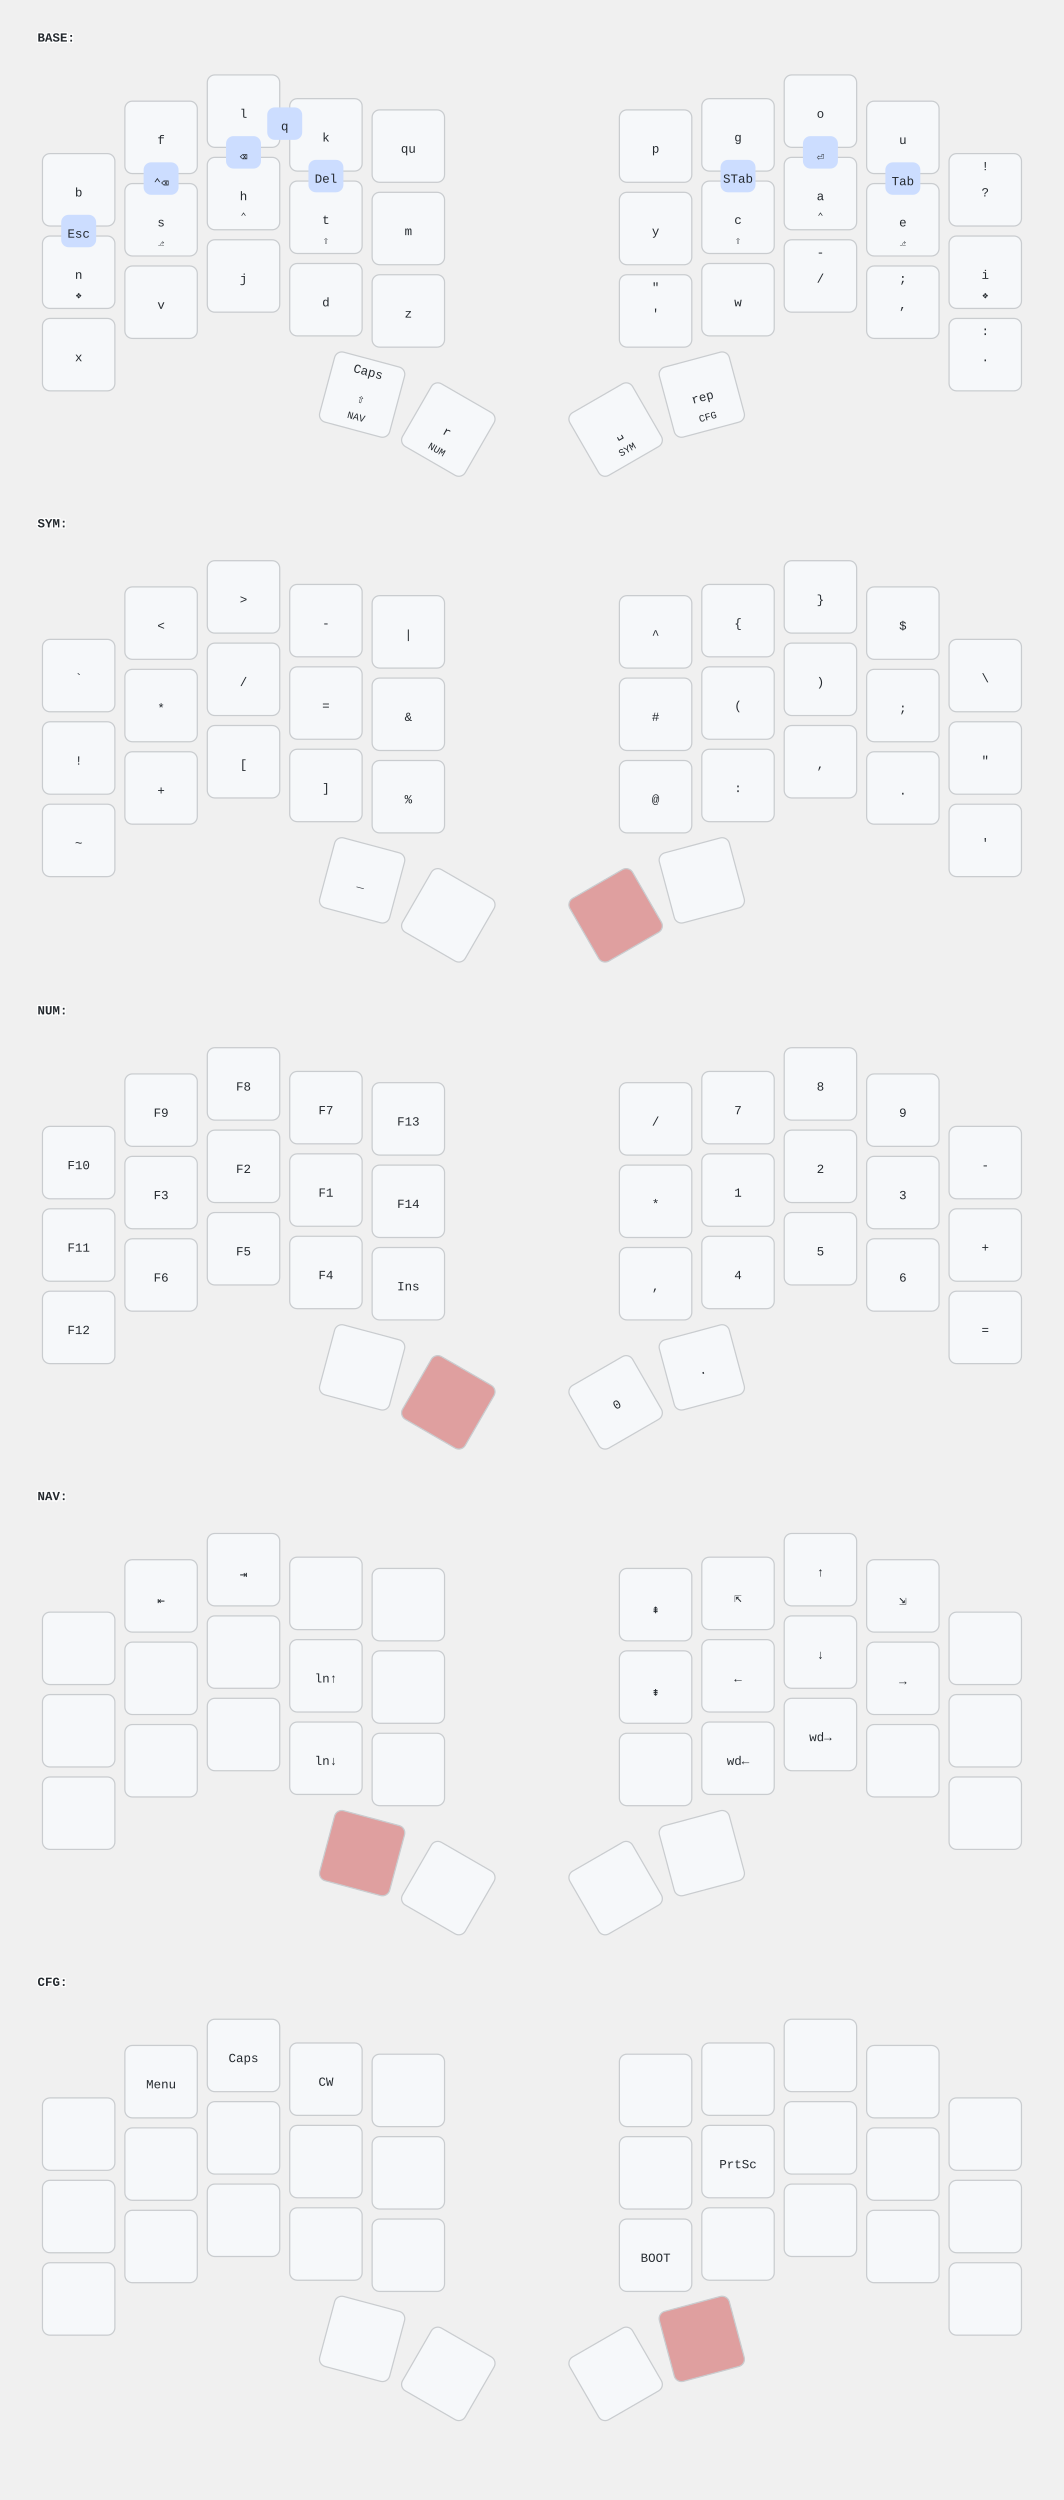
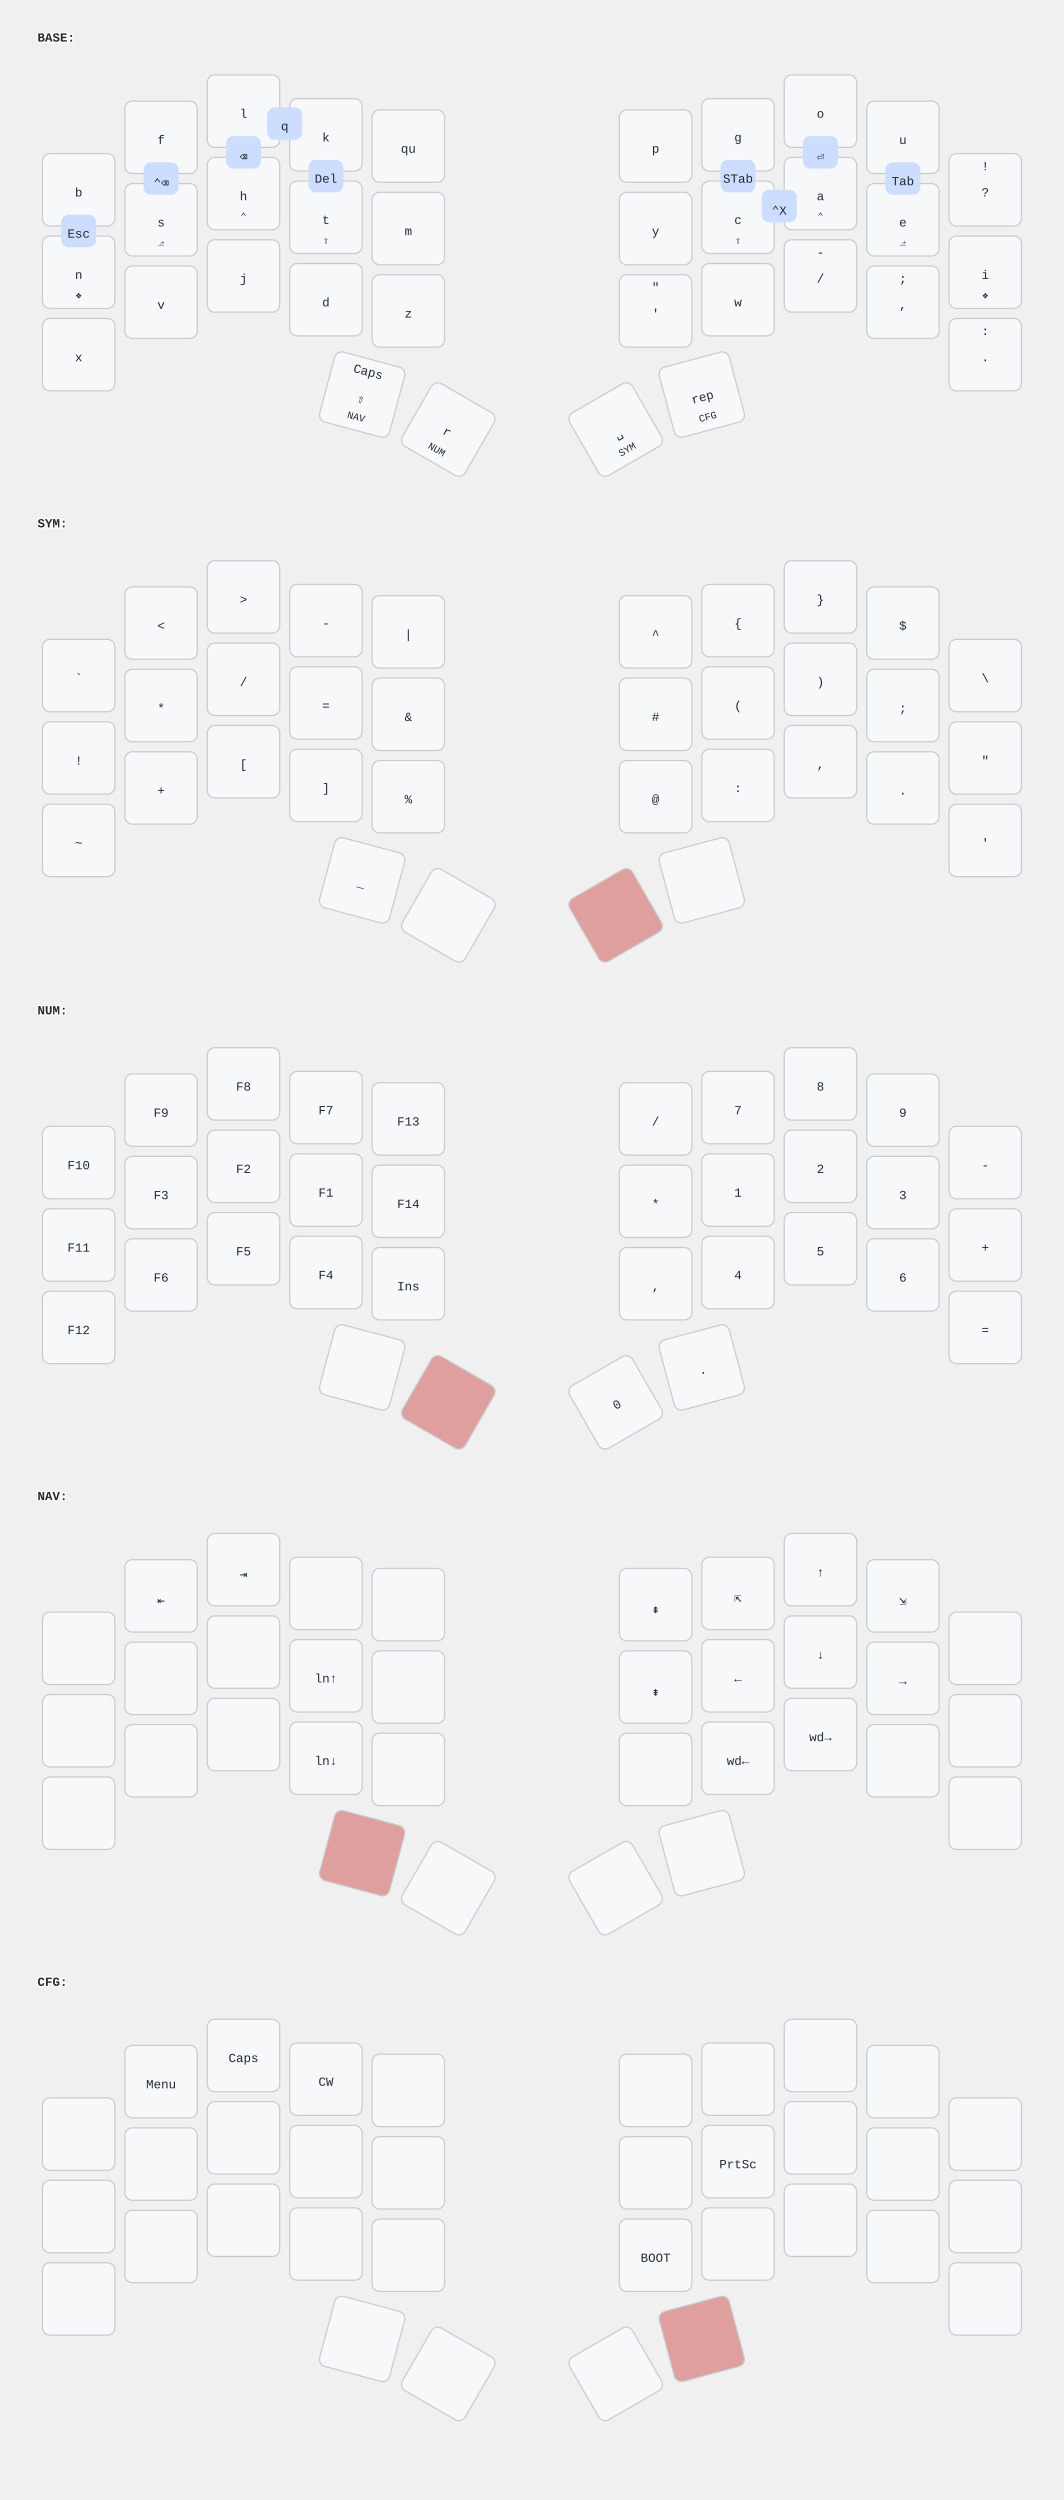
<svg xmlns="http://www.w3.org/2000/svg" width="852" height="2002" viewBox="0 0 852 2002" class="keymap">
  <style>/* inherit to force styles through use tags */
svg path {
    fill: inherit;
}

/* font and background color specifications */
svg.keymap {
    font-family: SFMono-Regular,Consolas,Liberation Mono,Menlo,monospace;
    font-size: 10px;
    font-kerning: normal;
    text-rendering: optimizeLegibility;
    fill: #24292e;
}

/* default key styling */
rect.key {
    fill: #f6f8fa;
    stroke: #c9cccf;
    stroke-width: 1;
}

/* default key side styling, only used is draw_key_sides is set */
rect.side {
    filter: brightness(90%);
}

/* color accent for combo boxes */
rect.combo, rect.combo-separate {
    fill: #cdf;
}

/* color accent for held keys */
rect.held, rect.combo.held {
    fill: #df9f9f;
}

/* color accent for ghost (optional) keys */
rect.ghost, rect.combo.ghost {
    stroke-dasharray: 4, 4;
    stroke-width: 2;
}

text {
    text-anchor: middle;
    dominant-baseline: hanging;
}

/* styling for layer labels */
text.label {
    font-weight: bold;
    text-anchor: start;
    stroke: white;
    stroke-width: 2;
    paint-order: stroke;
}

/* styling for combo tap, and key hold/shifted label text */
text.combo, text.hold, text.shifted {
    font-size: 10px;
}

/* styling for hold label text */
text.hold {
    font-size: 8px;
}

text.hold {
    text-anchor: middle;
    dominant-baseline: auto;
}

text.shifted {
    text-anchor: middle;
    dominant-baseline: hanging;
}

/* styling for hold/shifted label text in combo box */
text.combo.hold, text.combo.shifted {
    font-size: 8px;
}

/* lighter symbol for transparent keys */
text.trans {
    fill: #7b7e81;
}

/* styling for combo dendrons */
path.combo {
    stroke-width: 1;
    stroke: gray;
    fill: none;
}

/* Start Tabler Icons Cleanup */
/* cannot use height/width with glyphs */
.icon-tabler &gt; path {
    fill: inherit;
    stroke: inherit;
    stroke-width: 2;
}
/* hide tabler's default box */
.icon-tabler &gt; path[stroke="none"][fill="none"] {
    visibility: hidden;
}
/* End Tabler Icons Cleanup */
</style>
  <g transform="translate(30, 0)" class="layer-BASE">
    <text x="0" y="28" class="label" id="BASE">BASE:</text>
    <g transform="translate(0, 56)">
      <g transform="translate(33, 96)" class="key keypos-0">
        <rect rx="6" ry="6" x="-29" y="-29" width="58" height="58" class="key" />
        <text x="0" y="0" class="key tap">b</text>
      </g>
      <g transform="translate(99, 54)" class="key keypos-1">
        <rect rx="6" ry="6" x="-29" y="-29" width="58" height="58" class="key" />
        <text x="0" y="0" class="key tap">f</text>
      </g>
      <g transform="translate(165, 33)" class="key keypos-2">
        <rect rx="6" ry="6" x="-29" y="-29" width="58" height="58" class="key" />
        <text x="0" y="0" class="key tap">l</text>
      </g>
      <g transform="translate(231, 52)" class="key keypos-3">
        <rect rx="6" ry="6" x="-29" y="-29" width="58" height="58" class="key" />
        <text x="0" y="0" class="key tap">k</text>
      </g>
      <g transform="translate(297, 61)" class="key keypos-4">
        <rect rx="6" ry="6" x="-29" y="-29" width="58" height="58" class="key" />
        <text x="0" y="0" class="key tap">qu</text>
      </g>
      <g transform="translate(495, 61)" class="key keypos-5">
        <rect rx="6" ry="6" x="-29" y="-29" width="58" height="58" class="key" />
        <text x="0" y="0" class="key tap">p</text>
      </g>
      <g transform="translate(561, 52)" class="key keypos-6">
        <rect rx="6" ry="6" x="-29" y="-29" width="58" height="58" class="key" />
        <text x="0" y="0" class="key tap">g</text>
      </g>
      <g transform="translate(627, 33)" class="key keypos-7">
        <rect rx="6" ry="6" x="-29" y="-29" width="58" height="58" class="key" />
        <text x="0" y="0" class="key tap">o</text>
      </g>
      <g transform="translate(693, 54)" class="key keypos-8">
        <rect rx="6" ry="6" x="-29" y="-29" width="58" height="58" class="key" />
        <text x="0" y="0" class="key tap">u</text>
      </g>
      <g transform="translate(759, 96)" class="key keypos-9">
        <rect rx="6" ry="6" x="-29" y="-29" width="58" height="58" class="key" />
        <text x="0" y="0" class="key tap">?</text>
        <text x="0" y="-21" class="key shifted">!</text>
      </g>
      <g transform="translate(33, 162)" class="key keypos-10">
        <rect rx="6" ry="6" x="-29" y="-29" width="58" height="58" class="key" />
        <text x="0" y="0" class="key tap">n</text>
        <text x="0" y="21" class="key hold">❖</text>
      </g>
      <g transform="translate(99, 120)" class="key keypos-11">
        <rect rx="6" ry="6" x="-29" y="-29" width="58" height="58" class="key" />
        <text x="0" y="0" class="key tap">s</text>
        <text x="0" y="21" class="key hold">⎇</text>
      </g>
      <g transform="translate(165, 99)" class="key keypos-12">
        <rect rx="6" ry="6" x="-29" y="-29" width="58" height="58" class="key" />
        <text x="0" y="0" class="key tap">h</text>
        <text x="0" y="21" class="key hold">⌃</text>
      </g>
      <g transform="translate(231, 118)" class="key keypos-13">
        <rect rx="6" ry="6" x="-29" y="-29" width="58" height="58" class="key" />
        <text x="0" y="0" class="key tap">t</text>
        <text x="0" y="21" class="key hold">⇧</text>
      </g>
      <g transform="translate(297, 127)" class="key keypos-14">
        <rect rx="6" ry="6" x="-29" y="-29" width="58" height="58" class="key" />
        <text x="0" y="0" class="key tap">m</text>
      </g>
      <g transform="translate(495, 127)" class="key keypos-15">
        <rect rx="6" ry="6" x="-29" y="-29" width="58" height="58" class="key" />
        <text x="0" y="0" class="key tap">y</text>
      </g>
      <g transform="translate(561, 118)" class="key keypos-16">
        <rect rx="6" ry="6" x="-29" y="-29" width="58" height="58" class="key" />
        <text x="0" y="0" class="key tap">c</text>
        <text x="0" y="21" class="key hold">⇧</text>
      </g>
      <g transform="translate(627, 99)" class="key keypos-17">
        <rect rx="6" ry="6" x="-29" y="-29" width="58" height="58" class="key" />
        <text x="0" y="0" class="key tap">a</text>
        <text x="0" y="21" class="key hold">⌃</text>
      </g>
      <g transform="translate(693, 120)" class="key keypos-18">
        <rect rx="6" ry="6" x="-29" y="-29" width="58" height="58" class="key" />
        <text x="0" y="0" class="key tap">e</text>
        <text x="0" y="21" class="key hold">⎇</text>
      </g>
      <g transform="translate(759, 162)" class="key keypos-19">
        <rect rx="6" ry="6" x="-29" y="-29" width="58" height="58" class="key" />
        <text x="0" y="0" class="key tap">i</text>
        <text x="0" y="21" class="key hold">❖</text>
      </g>
      <g transform="translate(33, 228)" class="key keypos-20">
        <rect rx="6" ry="6" x="-29" y="-29" width="58" height="58" class="key" />
        <text x="0" y="0" class="key tap">x</text>
      </g>
      <g transform="translate(99, 186)" class="key keypos-21">
        <rect rx="6" ry="6" x="-29" y="-29" width="58" height="58" class="key" />
        <text x="0" y="0" class="key tap">v</text>
      </g>
      <g transform="translate(165, 165)" class="key keypos-22">
        <rect rx="6" ry="6" x="-29" y="-29" width="58" height="58" class="key" />
        <text x="0" y="0" class="key tap">j</text>
      </g>
      <g transform="translate(231, 184)" class="key keypos-23">
        <rect rx="6" ry="6" x="-29" y="-29" width="58" height="58" class="key" />
        <text x="0" y="0" class="key tap">d</text>
      </g>
      <g transform="translate(297, 193)" class="key keypos-24">
        <rect rx="6" ry="6" x="-29" y="-29" width="58" height="58" class="key" />
        <text x="0" y="0" class="key tap">z</text>
      </g>
      <g transform="translate(495, 193)" class="key keypos-25">
        <rect rx="6" ry="6" x="-29" y="-29" width="58" height="58" class="key" />
        <text x="0" y="0" class="key tap">'</text>
        <text x="0" y="-21" class="key shifted">"</text>
      </g>
      <g transform="translate(561, 184)" class="key keypos-26">
        <rect rx="6" ry="6" x="-29" y="-29" width="58" height="58" class="key" />
        <text x="0" y="0" class="key tap">w</text>
      </g>
      <g transform="translate(627, 165)" class="key keypos-27">
        <rect rx="6" ry="6" x="-29" y="-29" width="58" height="58" class="key" />
        <text x="0" y="0" class="key tap">/</text>
        <text x="0" y="-21" class="key shifted">-</text>
      </g>
      <g transform="translate(693, 186)" class="key keypos-28">
        <rect rx="6" ry="6" x="-29" y="-29" width="58" height="58" class="key" />
        <text x="0" y="0" class="key tap">,</text>
        <text x="0" y="-21" class="key shifted">;</text>
      </g>
      <g transform="translate(759, 228)" class="key keypos-29">
        <rect rx="6" ry="6" x="-29" y="-29" width="58" height="58" class="key" />
        <text x="0" y="0" class="key tap">.</text>
        <text x="0" y="-21" class="key shifted">:</text>
      </g>
      <g transform="translate(260, 260) rotate(15.0)" class="key keypos-30">
        <rect rx="6" ry="6" x="-29" y="-29" width="58" height="58" class="key" />
        <text x="0" y="0" class="key tap">⇧</text>
        <a href="#NAV">
          <text x="0" y="21" class="key hold layer-activator">NAV</text>
        </a>
        <text x="0" y="-21" class="key shifted">Caps</text>
      </g>
      <g transform="translate(329, 288) rotate(30.0)" class="key keypos-31">
        <rect rx="6" ry="6" x="-29" y="-29" width="58" height="58" class="key" />
        <text x="0" y="0" class="key tap">r</text>
        <a href="#NUM">
          <text x="0" y="21" class="key hold layer-activator">NUM</text>
        </a>
      </g>
      <g transform="translate(463, 288) rotate(-30.0)" class="key keypos-32">
        <rect rx="6" ry="6" x="-29" y="-29" width="58" height="58" class="key" />
        <text x="0" y="0" class="key tap">␣</text>
        <a href="#SYM">
          <text x="0" y="21" class="key hold layer-activator">SYM</text>
        </a>
      </g>
      <g transform="translate(532, 260) rotate(-15.0)" class="key keypos-33">
        <rect rx="6" ry="6" x="-29" y="-29" width="58" height="58" class="key" />
        <text x="0" y="0" class="key tap">rep</text>
        <a href="#CFG">
          <text x="0" y="21" class="key hold layer-activator">CFG</text>
        </a>
      </g>
      <g class="combo combopos-0">
        <rect rx="6" ry="6" x="184" y="30" width="28" height="26" class="combo" />
        <text x="198" y="43" class="combo tap">q</text>
      </g>
      <g class="combo combopos-1">
        <rect rx="6" ry="6" x="19" y="116" width="28" height="26" class="combo" />
        <text x="33" y="129" class="combo tap">Esc</text>
      </g>
      <g class="combo combopos-2">
        <rect rx="6" ry="6" x="85" y="74" width="28" height="26" class="combo" />
        <text x="99" y="87" class="combo tap">⌃⌫</text>
      </g>
      <g class="combo combopos-3">
        <rect rx="6" ry="6" x="151" y="53" width="28" height="26" class="combo" />
        <text x="165" y="66" class="combo tap">⌫</text>
      </g>
      <g class="combo combopos-4">
        <rect rx="6" ry="6" x="217" y="72" width="28" height="26" class="combo" />
        <text x="231" y="85" class="combo tap">Del</text>
      </g>
      <g class="combo combopos-5">
        <rect rx="6" ry="6" x="547" y="72" width="28" height="26" class="combo" />
        <text x="561" y="85" class="combo tap">STab</text>
      </g>
      <g class="combo combopos-6">
        <rect rx="6" ry="6" x="613" y="53" width="28" height="26" class="combo" />
        <text x="627" y="66" class="combo tap">⏎</text>
      </g>
      <g class="combo combopos-7">
        <rect rx="6" ry="6" x="679" y="74" width="28" height="26" class="combo" />
        <text x="693" y="87" class="combo tap">Tab</text>
      </g>
+       <g class="combo combopos-8">
+         <rect rx="6" ry="6" x="580" y="96" width="28" height="26" class="combo" />
+         <text x="594" y="109" class="combo tap">⌃X</text>
+       </g>
    </g>
  </g>
  <g transform="translate(30, 389)" class="layer-SYM">
    <text x="0" y="28" class="label" id="SYM">SYM:</text>
    <g transform="translate(0, 56)">
      <g transform="translate(33, 96)" class="key keypos-0">
        <rect rx="6" ry="6" x="-29" y="-29" width="58" height="58" class="key" />
        <text x="0" y="0" class="key tap">`</text>
      </g>
      <g transform="translate(99, 54)" class="key keypos-1">
        <rect rx="6" ry="6" x="-29" y="-29" width="58" height="58" class="key" />
        <text x="0" y="0" class="key tap">&lt;</text>
      </g>
      <g transform="translate(165, 33)" class="key keypos-2">
        <rect rx="6" ry="6" x="-29" y="-29" width="58" height="58" class="key" />
        <text x="0" y="0" class="key tap">&gt;</text>
      </g>
      <g transform="translate(231, 52)" class="key keypos-3">
        <rect rx="6" ry="6" x="-29" y="-29" width="58" height="58" class="key" />
        <text x="0" y="0" class="key tap">-</text>
      </g>
      <g transform="translate(297, 61)" class="key keypos-4">
        <rect rx="6" ry="6" x="-29" y="-29" width="58" height="58" class="key" />
        <text x="0" y="0" class="key tap">|</text>
      </g>
      <g transform="translate(495, 61)" class="key keypos-5">
        <rect rx="6" ry="6" x="-29" y="-29" width="58" height="58" class="key" />
        <text x="0" y="0" class="key tap">^</text>
      </g>
      <g transform="translate(561, 52)" class="key keypos-6">
        <rect rx="6" ry="6" x="-29" y="-29" width="58" height="58" class="key" />
        <text x="0" y="0" class="key tap">{</text>
      </g>
      <g transform="translate(627, 33)" class="key keypos-7">
        <rect rx="6" ry="6" x="-29" y="-29" width="58" height="58" class="key" />
        <text x="0" y="0" class="key tap">}</text>
      </g>
      <g transform="translate(693, 54)" class="key keypos-8">
        <rect rx="6" ry="6" x="-29" y="-29" width="58" height="58" class="key" />
        <text x="0" y="0" class="key tap">$</text>
      </g>
      <g transform="translate(759, 96)" class="key keypos-9">
        <rect rx="6" ry="6" x="-29" y="-29" width="58" height="58" class="key" />
        <text x="0" y="0" class="key tap">\</text>
      </g>
      <g transform="translate(33, 162)" class="key keypos-10">
        <rect rx="6" ry="6" x="-29" y="-29" width="58" height="58" class="key" />
        <text x="0" y="0" class="key tap">!</text>
      </g>
      <g transform="translate(99, 120)" class="key keypos-11">
        <rect rx="6" ry="6" x="-29" y="-29" width="58" height="58" class="key" />
        <text x="0" y="0" class="key tap">*</text>
      </g>
      <g transform="translate(165, 99)" class="key keypos-12">
        <rect rx="6" ry="6" x="-29" y="-29" width="58" height="58" class="key" />
        <text x="0" y="0" class="key tap">/</text>
      </g>
      <g transform="translate(231, 118)" class="key keypos-13">
        <rect rx="6" ry="6" x="-29" y="-29" width="58" height="58" class="key" />
        <text x="0" y="0" class="key tap">=</text>
      </g>
      <g transform="translate(297, 127)" class="key keypos-14">
        <rect rx="6" ry="6" x="-29" y="-29" width="58" height="58" class="key" />
        <text x="0" y="0" class="key tap">&amp;</text>
      </g>
      <g transform="translate(495, 127)" class="key keypos-15">
        <rect rx="6" ry="6" x="-29" y="-29" width="58" height="58" class="key" />
        <text x="0" y="0" class="key tap">#</text>
      </g>
      <g transform="translate(561, 118)" class="key keypos-16">
        <rect rx="6" ry="6" x="-29" y="-29" width="58" height="58" class="key" />
        <text x="0" y="0" class="key tap">(</text>
      </g>
      <g transform="translate(627, 99)" class="key keypos-17">
        <rect rx="6" ry="6" x="-29" y="-29" width="58" height="58" class="key" />
        <text x="0" y="0" class="key tap">)</text>
      </g>
      <g transform="translate(693, 120)" class="key keypos-18">
        <rect rx="6" ry="6" x="-29" y="-29" width="58" height="58" class="key" />
        <text x="0" y="0" class="key tap">;</text>
      </g>
      <g transform="translate(759, 162)" class="key keypos-19">
        <rect rx="6" ry="6" x="-29" y="-29" width="58" height="58" class="key" />
        <text x="0" y="0" class="key tap">"</text>
      </g>
      <g transform="translate(33, 228)" class="key keypos-20">
        <rect rx="6" ry="6" x="-29" y="-29" width="58" height="58" class="key" />
        <text x="0" y="0" class="key tap">~</text>
      </g>
      <g transform="translate(99, 186)" class="key keypos-21">
        <rect rx="6" ry="6" x="-29" y="-29" width="58" height="58" class="key" />
        <text x="0" y="0" class="key tap">+</text>
      </g>
      <g transform="translate(165, 165)" class="key keypos-22">
        <rect rx="6" ry="6" x="-29" y="-29" width="58" height="58" class="key" />
        <text x="0" y="0" class="key tap">[</text>
      </g>
      <g transform="translate(231, 184)" class="key keypos-23">
        <rect rx="6" ry="6" x="-29" y="-29" width="58" height="58" class="key" />
        <text x="0" y="0" class="key tap">]</text>
      </g>
      <g transform="translate(297, 193)" class="key keypos-24">
        <rect rx="6" ry="6" x="-29" y="-29" width="58" height="58" class="key" />
        <text x="0" y="0" class="key tap">%</text>
      </g>
      <g transform="translate(495, 193)" class="key keypos-25">
        <rect rx="6" ry="6" x="-29" y="-29" width="58" height="58" class="key" />
        <text x="0" y="0" class="key tap">@</text>
      </g>
      <g transform="translate(561, 184)" class="key keypos-26">
        <rect rx="6" ry="6" x="-29" y="-29" width="58" height="58" class="key" />
        <text x="0" y="0" class="key tap">:</text>
      </g>
      <g transform="translate(627, 165)" class="key keypos-27">
        <rect rx="6" ry="6" x="-29" y="-29" width="58" height="58" class="key" />
        <text x="0" y="0" class="key tap">,</text>
      </g>
      <g transform="translate(693, 186)" class="key keypos-28">
        <rect rx="6" ry="6" x="-29" y="-29" width="58" height="58" class="key" />
        <text x="0" y="0" class="key tap">.</text>
      </g>
      <g transform="translate(759, 228)" class="key keypos-29">
        <rect rx="6" ry="6" x="-29" y="-29" width="58" height="58" class="key" />
        <text x="0" y="0" class="key tap">'</text>
      </g>
      <g transform="translate(260, 260) rotate(15.0)" class="key keypos-30">
        <rect rx="6" ry="6" x="-29" y="-29" width="58" height="58" class="key" />
        <text x="0" y="0" class="key tap">_</text>
      </g>
      <g transform="translate(329, 288) rotate(30.0)" class="key keypos-31">
        <rect rx="6" ry="6" x="-29" y="-29" width="58" height="58" class="key" />
      </g>
      <g transform="translate(463, 288) rotate(-30.0)" class="key held keypos-32">
        <rect rx="6" ry="6" x="-29" y="-29" width="58" height="58" class="key held" />
      </g>
      <g transform="translate(532, 260) rotate(-15.0)" class="key keypos-33">
        <rect rx="6" ry="6" x="-29" y="-29" width="58" height="58" class="key" />
      </g>
    </g>
  </g>
  <g transform="translate(30, 779)" class="layer-NUM">
    <text x="0" y="28" class="label" id="NUM">NUM:</text>
    <g transform="translate(0, 56)">
      <g transform="translate(33, 96)" class="key keypos-0">
        <rect rx="6" ry="6" x="-29" y="-29" width="58" height="58" class="key" />
        <text x="0" y="0" class="key tap">F10</text>
      </g>
      <g transform="translate(99, 54)" class="key keypos-1">
        <rect rx="6" ry="6" x="-29" y="-29" width="58" height="58" class="key" />
        <text x="0" y="0" class="key tap">F9</text>
      </g>
      <g transform="translate(165, 33)" class="key keypos-2">
        <rect rx="6" ry="6" x="-29" y="-29" width="58" height="58" class="key" />
        <text x="0" y="0" class="key tap">F8</text>
      </g>
      <g transform="translate(231, 52)" class="key keypos-3">
        <rect rx="6" ry="6" x="-29" y="-29" width="58" height="58" class="key" />
        <text x="0" y="0" class="key tap">F7</text>
      </g>
      <g transform="translate(297, 61)" class="key keypos-4">
        <rect rx="6" ry="6" x="-29" y="-29" width="58" height="58" class="key" />
        <text x="0" y="0" class="key tap">F13</text>
      </g>
      <g transform="translate(495, 61)" class="key keypos-5">
        <rect rx="6" ry="6" x="-29" y="-29" width="58" height="58" class="key" />
        <text x="0" y="0" class="key tap">/</text>
      </g>
      <g transform="translate(561, 52)" class="key keypos-6">
        <rect rx="6" ry="6" x="-29" y="-29" width="58" height="58" class="key" />
        <text x="0" y="0" class="key tap">7</text>
      </g>
      <g transform="translate(627, 33)" class="key keypos-7">
        <rect rx="6" ry="6" x="-29" y="-29" width="58" height="58" class="key" />
        <text x="0" y="0" class="key tap">8</text>
      </g>
      <g transform="translate(693, 54)" class="key keypos-8">
        <rect rx="6" ry="6" x="-29" y="-29" width="58" height="58" class="key" />
        <text x="0" y="0" class="key tap">9</text>
      </g>
      <g transform="translate(759, 96)" class="key keypos-9">
        <rect rx="6" ry="6" x="-29" y="-29" width="58" height="58" class="key" />
        <text x="0" y="0" class="key tap">-</text>
      </g>
      <g transform="translate(33, 162)" class="key keypos-10">
        <rect rx="6" ry="6" x="-29" y="-29" width="58" height="58" class="key" />
        <text x="0" y="0" class="key tap">F11</text>
      </g>
      <g transform="translate(99, 120)" class="key keypos-11">
        <rect rx="6" ry="6" x="-29" y="-29" width="58" height="58" class="key" />
        <text x="0" y="0" class="key tap">F3</text>
      </g>
      <g transform="translate(165, 99)" class="key keypos-12">
        <rect rx="6" ry="6" x="-29" y="-29" width="58" height="58" class="key" />
        <text x="0" y="0" class="key tap">F2</text>
      </g>
      <g transform="translate(231, 118)" class="key keypos-13">
        <rect rx="6" ry="6" x="-29" y="-29" width="58" height="58" class="key" />
        <text x="0" y="0" class="key tap">F1</text>
      </g>
      <g transform="translate(297, 127)" class="key keypos-14">
        <rect rx="6" ry="6" x="-29" y="-29" width="58" height="58" class="key" />
        <text x="0" y="0" class="key tap">F14</text>
      </g>
      <g transform="translate(495, 127)" class="key keypos-15">
        <rect rx="6" ry="6" x="-29" y="-29" width="58" height="58" class="key" />
        <text x="0" y="0" class="key tap">*</text>
      </g>
      <g transform="translate(561, 118)" class="key keypos-16">
        <rect rx="6" ry="6" x="-29" y="-29" width="58" height="58" class="key" />
        <text x="0" y="0" class="key tap">1</text>
      </g>
      <g transform="translate(627, 99)" class="key keypos-17">
        <rect rx="6" ry="6" x="-29" y="-29" width="58" height="58" class="key" />
        <text x="0" y="0" class="key tap">2</text>
      </g>
      <g transform="translate(693, 120)" class="key keypos-18">
        <rect rx="6" ry="6" x="-29" y="-29" width="58" height="58" class="key" />
        <text x="0" y="0" class="key tap">3</text>
      </g>
      <g transform="translate(759, 162)" class="key keypos-19">
        <rect rx="6" ry="6" x="-29" y="-29" width="58" height="58" class="key" />
        <text x="0" y="0" class="key tap">+</text>
      </g>
      <g transform="translate(33, 228)" class="key keypos-20">
        <rect rx="6" ry="6" x="-29" y="-29" width="58" height="58" class="key" />
        <text x="0" y="0" class="key tap">F12</text>
      </g>
      <g transform="translate(99, 186)" class="key keypos-21">
        <rect rx="6" ry="6" x="-29" y="-29" width="58" height="58" class="key" />
        <text x="0" y="0" class="key tap">F6</text>
      </g>
      <g transform="translate(165, 165)" class="key keypos-22">
        <rect rx="6" ry="6" x="-29" y="-29" width="58" height="58" class="key" />
        <text x="0" y="0" class="key tap">F5</text>
      </g>
      <g transform="translate(231, 184)" class="key keypos-23">
        <rect rx="6" ry="6" x="-29" y="-29" width="58" height="58" class="key" />
        <text x="0" y="0" class="key tap">F4</text>
      </g>
      <g transform="translate(297, 193)" class="key keypos-24">
        <rect rx="6" ry="6" x="-29" y="-29" width="58" height="58" class="key" />
        <text x="0" y="0" class="key tap">Ins</text>
      </g>
      <g transform="translate(495, 193)" class="key keypos-25">
        <rect rx="6" ry="6" x="-29" y="-29" width="58" height="58" class="key" />
        <text x="0" y="0" class="key tap">,</text>
      </g>
      <g transform="translate(561, 184)" class="key keypos-26">
        <rect rx="6" ry="6" x="-29" y="-29" width="58" height="58" class="key" />
        <text x="0" y="0" class="key tap">4</text>
      </g>
      <g transform="translate(627, 165)" class="key keypos-27">
        <rect rx="6" ry="6" x="-29" y="-29" width="58" height="58" class="key" />
        <text x="0" y="0" class="key tap">5</text>
      </g>
      <g transform="translate(693, 186)" class="key keypos-28">
        <rect rx="6" ry="6" x="-29" y="-29" width="58" height="58" class="key" />
        <text x="0" y="0" class="key tap">6</text>
      </g>
      <g transform="translate(759, 228)" class="key keypos-29">
        <rect rx="6" ry="6" x="-29" y="-29" width="58" height="58" class="key" />
        <text x="0" y="0" class="key tap">=</text>
      </g>
      <g transform="translate(260, 260) rotate(15.0)" class="key keypos-30">
        <rect rx="6" ry="6" x="-29" y="-29" width="58" height="58" class="key" />
      </g>
      <g transform="translate(329, 288) rotate(30.0)" class="key held keypos-31">
        <rect rx="6" ry="6" x="-29" y="-29" width="58" height="58" class="key held" />
      </g>
      <g transform="translate(463, 288) rotate(-30.0)" class="key keypos-32">
        <rect rx="6" ry="6" x="-29" y="-29" width="58" height="58" class="key" />
        <text x="0" y="0" class="key tap">0</text>
      </g>
      <g transform="translate(532, 260) rotate(-15.0)" class="key keypos-33">
        <rect rx="6" ry="6" x="-29" y="-29" width="58" height="58" class="key" />
        <text x="0" y="0" class="key tap">.</text>
      </g>
    </g>
  </g>
  <g transform="translate(30, 1168)" class="layer-NAV">
    <text x="0" y="28" class="label" id="NAV">NAV:</text>
    <g transform="translate(0, 56)">
      <g transform="translate(33, 96)" class="key keypos-0">
        <rect rx="6" ry="6" x="-29" y="-29" width="58" height="58" class="key" />
      </g>
      <g transform="translate(99, 54)" class="key keypos-1">
        <rect rx="6" ry="6" x="-29" y="-29" width="58" height="58" class="key" />
        <text x="0" y="0" class="key tap">⇤</text>
      </g>
      <g transform="translate(165, 33)" class="key keypos-2">
        <rect rx="6" ry="6" x="-29" y="-29" width="58" height="58" class="key" />
        <text x="0" y="0" class="key tap">⇥</text>
      </g>
      <g transform="translate(231, 52)" class="key keypos-3">
        <rect rx="6" ry="6" x="-29" y="-29" width="58" height="58" class="key" />
      </g>
      <g transform="translate(297, 61)" class="key keypos-4">
        <rect rx="6" ry="6" x="-29" y="-29" width="58" height="58" class="key" />
      </g>
      <g transform="translate(495, 61)" class="key keypos-5">
        <rect rx="6" ry="6" x="-29" y="-29" width="58" height="58" class="key" />
        <text x="0" y="0" class="key tap">⇞</text>
      </g>
      <g transform="translate(561, 52)" class="key keypos-6">
        <rect rx="6" ry="6" x="-29" y="-29" width="58" height="58" class="key" />
        <text x="0" y="0" class="key tap">⇱</text>
      </g>
      <g transform="translate(627, 33)" class="key keypos-7">
        <rect rx="6" ry="6" x="-29" y="-29" width="58" height="58" class="key" />
        <text x="0" y="0" class="key tap">↑</text>
      </g>
      <g transform="translate(693, 54)" class="key keypos-8">
        <rect rx="6" ry="6" x="-29" y="-29" width="58" height="58" class="key" />
        <text x="0" y="0" class="key tap">⇲</text>
      </g>
      <g transform="translate(759, 96)" class="key keypos-9">
        <rect rx="6" ry="6" x="-29" y="-29" width="58" height="58" class="key" />
      </g>
      <g transform="translate(33, 162)" class="key keypos-10">
        <rect rx="6" ry="6" x="-29" y="-29" width="58" height="58" class="key" />
      </g>
      <g transform="translate(99, 120)" class="key keypos-11">
        <rect rx="6" ry="6" x="-29" y="-29" width="58" height="58" class="key" />
      </g>
      <g transform="translate(165, 99)" class="key keypos-12">
        <rect rx="6" ry="6" x="-29" y="-29" width="58" height="58" class="key" />
      </g>
      <g transform="translate(231, 118)" class="key keypos-13">
        <rect rx="6" ry="6" x="-29" y="-29" width="58" height="58" class="key" />
        <text x="0" y="0" class="key tap">ln↑</text>
      </g>
      <g transform="translate(297, 127)" class="key keypos-14">
        <rect rx="6" ry="6" x="-29" y="-29" width="58" height="58" class="key" />
      </g>
      <g transform="translate(495, 127)" class="key keypos-15">
        <rect rx="6" ry="6" x="-29" y="-29" width="58" height="58" class="key" />
        <text x="0" y="0" class="key tap">⇟</text>
      </g>
      <g transform="translate(561, 118)" class="key keypos-16">
        <rect rx="6" ry="6" x="-29" y="-29" width="58" height="58" class="key" />
        <text x="0" y="0" class="key tap">←</text>
      </g>
      <g transform="translate(627, 99)" class="key keypos-17">
        <rect rx="6" ry="6" x="-29" y="-29" width="58" height="58" class="key" />
        <text x="0" y="0" class="key tap">↓</text>
      </g>
      <g transform="translate(693, 120)" class="key keypos-18">
        <rect rx="6" ry="6" x="-29" y="-29" width="58" height="58" class="key" />
        <text x="0" y="0" class="key tap">→</text>
      </g>
      <g transform="translate(759, 162)" class="key keypos-19">
        <rect rx="6" ry="6" x="-29" y="-29" width="58" height="58" class="key" />
      </g>
      <g transform="translate(33, 228)" class="key keypos-20">
        <rect rx="6" ry="6" x="-29" y="-29" width="58" height="58" class="key" />
      </g>
      <g transform="translate(99, 186)" class="key keypos-21">
        <rect rx="6" ry="6" x="-29" y="-29" width="58" height="58" class="key" />
      </g>
      <g transform="translate(165, 165)" class="key keypos-22">
        <rect rx="6" ry="6" x="-29" y="-29" width="58" height="58" class="key" />
      </g>
      <g transform="translate(231, 184)" class="key keypos-23">
        <rect rx="6" ry="6" x="-29" y="-29" width="58" height="58" class="key" />
        <text x="0" y="0" class="key tap">ln↓</text>
      </g>
      <g transform="translate(297, 193)" class="key keypos-24">
        <rect rx="6" ry="6" x="-29" y="-29" width="58" height="58" class="key" />
      </g>
      <g transform="translate(495, 193)" class="key keypos-25">
        <rect rx="6" ry="6" x="-29" y="-29" width="58" height="58" class="key" />
      </g>
      <g transform="translate(561, 184)" class="key keypos-26">
        <rect rx="6" ry="6" x="-29" y="-29" width="58" height="58" class="key" />
        <text x="0" y="0" class="key tap">wd←</text>
      </g>
      <g transform="translate(627, 165)" class="key keypos-27">
        <rect rx="6" ry="6" x="-29" y="-29" width="58" height="58" class="key" />
        <text x="0" y="0" class="key tap">wd→</text>
      </g>
      <g transform="translate(693, 186)" class="key keypos-28">
        <rect rx="6" ry="6" x="-29" y="-29" width="58" height="58" class="key" />
      </g>
      <g transform="translate(759, 228)" class="key keypos-29">
        <rect rx="6" ry="6" x="-29" y="-29" width="58" height="58" class="key" />
      </g>
      <g transform="translate(260, 260) rotate(15.0)" class="key held keypos-30">
        <rect rx="6" ry="6" x="-29" y="-29" width="58" height="58" class="key held" />
      </g>
      <g transform="translate(329, 288) rotate(30.0)" class="key keypos-31">
        <rect rx="6" ry="6" x="-29" y="-29" width="58" height="58" class="key" />
      </g>
      <g transform="translate(463, 288) rotate(-30.0)" class="key keypos-32">
        <rect rx="6" ry="6" x="-29" y="-29" width="58" height="58" class="key" />
      </g>
      <g transform="translate(532, 260) rotate(-15.0)" class="key keypos-33">
        <rect rx="6" ry="6" x="-29" y="-29" width="58" height="58" class="key" />
      </g>
    </g>
  </g>
  <g transform="translate(30, 1557)" class="layer-CFG">
    <text x="0" y="28" class="label" id="CFG">CFG:</text>
    <g transform="translate(0, 56)">
      <g transform="translate(33, 96)" class="key keypos-0">
        <rect rx="6" ry="6" x="-29" y="-29" width="58" height="58" class="key" />
      </g>
      <g transform="translate(99, 54)" class="key keypos-1">
        <rect rx="6" ry="6" x="-29" y="-29" width="58" height="58" class="key" />
        <text x="0" y="0" class="key tap">Menu</text>
      </g>
      <g transform="translate(165, 33)" class="key keypos-2">
        <rect rx="6" ry="6" x="-29" y="-29" width="58" height="58" class="key" />
        <text x="0" y="0" class="key tap">Caps</text>
      </g>
      <g transform="translate(231, 52)" class="key keypos-3">
        <rect rx="6" ry="6" x="-29" y="-29" width="58" height="58" class="key" />
        <text x="0" y="0" class="key tap">CW</text>
      </g>
      <g transform="translate(297, 61)" class="key keypos-4">
        <rect rx="6" ry="6" x="-29" y="-29" width="58" height="58" class="key" />
      </g>
      <g transform="translate(495, 61)" class="key keypos-5">
        <rect rx="6" ry="6" x="-29" y="-29" width="58" height="58" class="key" />
      </g>
      <g transform="translate(561, 52)" class="key keypos-6">
        <rect rx="6" ry="6" x="-29" y="-29" width="58" height="58" class="key" />
      </g>
      <g transform="translate(627, 33)" class="key keypos-7">
        <rect rx="6" ry="6" x="-29" y="-29" width="58" height="58" class="key" />
      </g>
      <g transform="translate(693, 54)" class="key keypos-8">
        <rect rx="6" ry="6" x="-29" y="-29" width="58" height="58" class="key" />
      </g>
      <g transform="translate(759, 96)" class="key keypos-9">
        <rect rx="6" ry="6" x="-29" y="-29" width="58" height="58" class="key" />
      </g>
      <g transform="translate(33, 162)" class="key keypos-10">
        <rect rx="6" ry="6" x="-29" y="-29" width="58" height="58" class="key" />
      </g>
      <g transform="translate(99, 120)" class="key keypos-11">
        <rect rx="6" ry="6" x="-29" y="-29" width="58" height="58" class="key" />
      </g>
      <g transform="translate(165, 99)" class="key keypos-12">
        <rect rx="6" ry="6" x="-29" y="-29" width="58" height="58" class="key" />
      </g>
      <g transform="translate(231, 118)" class="key keypos-13">
        <rect rx="6" ry="6" x="-29" y="-29" width="58" height="58" class="key" />
      </g>
      <g transform="translate(297, 127)" class="key keypos-14">
        <rect rx="6" ry="6" x="-29" y="-29" width="58" height="58" class="key" />
      </g>
      <g transform="translate(495, 127)" class="key keypos-15">
        <rect rx="6" ry="6" x="-29" y="-29" width="58" height="58" class="key" />
      </g>
      <g transform="translate(561, 118)" class="key keypos-16">
        <rect rx="6" ry="6" x="-29" y="-29" width="58" height="58" class="key" />
        <text x="0" y="0" class="key tap">PrtSc</text>
      </g>
      <g transform="translate(627, 99)" class="key keypos-17">
        <rect rx="6" ry="6" x="-29" y="-29" width="58" height="58" class="key" />
      </g>
      <g transform="translate(693, 120)" class="key keypos-18">
        <rect rx="6" ry="6" x="-29" y="-29" width="58" height="58" class="key" />
      </g>
      <g transform="translate(759, 162)" class="key keypos-19">
        <rect rx="6" ry="6" x="-29" y="-29" width="58" height="58" class="key" />
      </g>
      <g transform="translate(33, 228)" class="key keypos-20">
        <rect rx="6" ry="6" x="-29" y="-29" width="58" height="58" class="key" />
      </g>
      <g transform="translate(99, 186)" class="key keypos-21">
        <rect rx="6" ry="6" x="-29" y="-29" width="58" height="58" class="key" />
      </g>
      <g transform="translate(165, 165)" class="key keypos-22">
        <rect rx="6" ry="6" x="-29" y="-29" width="58" height="58" class="key" />
      </g>
      <g transform="translate(231, 184)" class="key keypos-23">
        <rect rx="6" ry="6" x="-29" y="-29" width="58" height="58" class="key" />
      </g>
      <g transform="translate(297, 193)" class="key keypos-24">
        <rect rx="6" ry="6" x="-29" y="-29" width="58" height="58" class="key" />
      </g>
      <g transform="translate(495, 193)" class="key keypos-25">
        <rect rx="6" ry="6" x="-29" y="-29" width="58" height="58" class="key" />
        <text x="0" y="0" class="key tap">BOOT</text>
      </g>
      <g transform="translate(561, 184)" class="key keypos-26">
        <rect rx="6" ry="6" x="-29" y="-29" width="58" height="58" class="key" />
      </g>
      <g transform="translate(627, 165)" class="key keypos-27">
        <rect rx="6" ry="6" x="-29" y="-29" width="58" height="58" class="key" />
      </g>
      <g transform="translate(693, 186)" class="key keypos-28">
        <rect rx="6" ry="6" x="-29" y="-29" width="58" height="58" class="key" />
      </g>
      <g transform="translate(759, 228)" class="key keypos-29">
        <rect rx="6" ry="6" x="-29" y="-29" width="58" height="58" class="key" />
      </g>
      <g transform="translate(260, 260) rotate(15.0)" class="key keypos-30">
        <rect rx="6" ry="6" x="-29" y="-29" width="58" height="58" class="key" />
      </g>
      <g transform="translate(329, 288) rotate(30.0)" class="key keypos-31">
        <rect rx="6" ry="6" x="-29" y="-29" width="58" height="58" class="key" />
      </g>
      <g transform="translate(463, 288) rotate(-30.0)" class="key keypos-32">
        <rect rx="6" ry="6" x="-29" y="-29" width="58" height="58" class="key" />
      </g>
      <g transform="translate(532, 260) rotate(-15.0)" class="key held keypos-33">
        <rect rx="6" ry="6" x="-29" y="-29" width="58" height="58" class="key held" />
      </g>
    </g>
  </g>
</svg>
